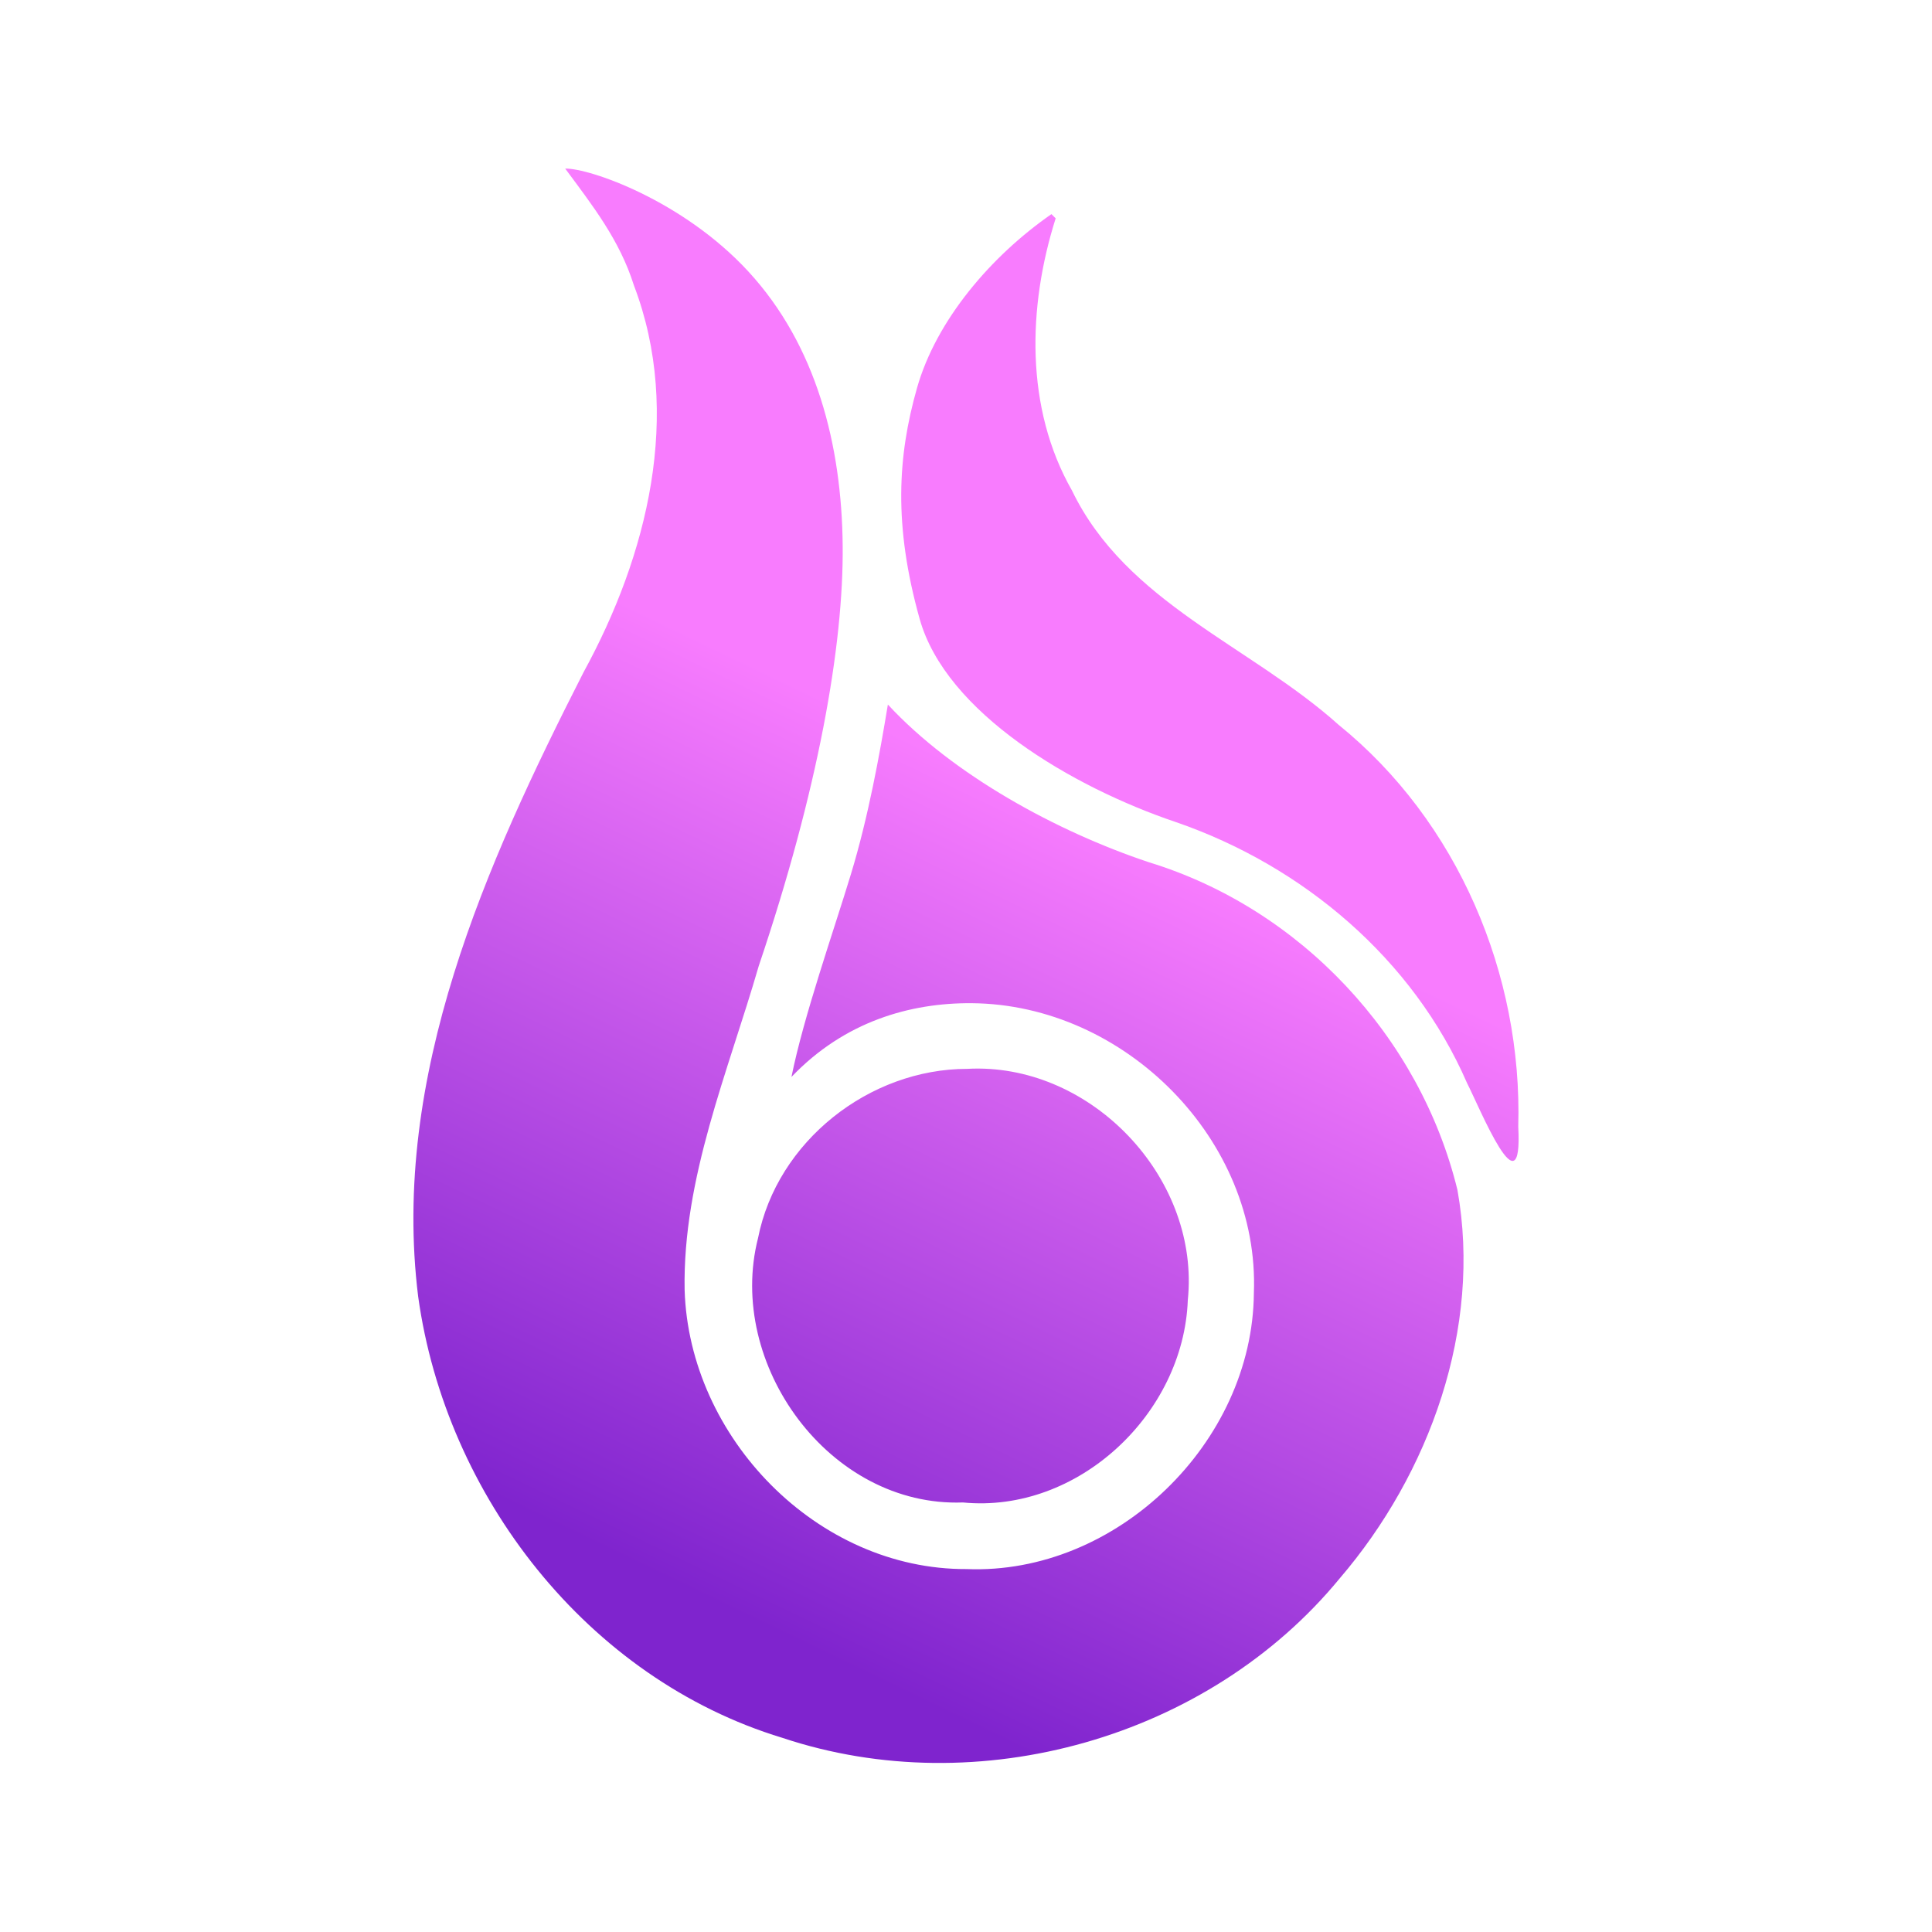
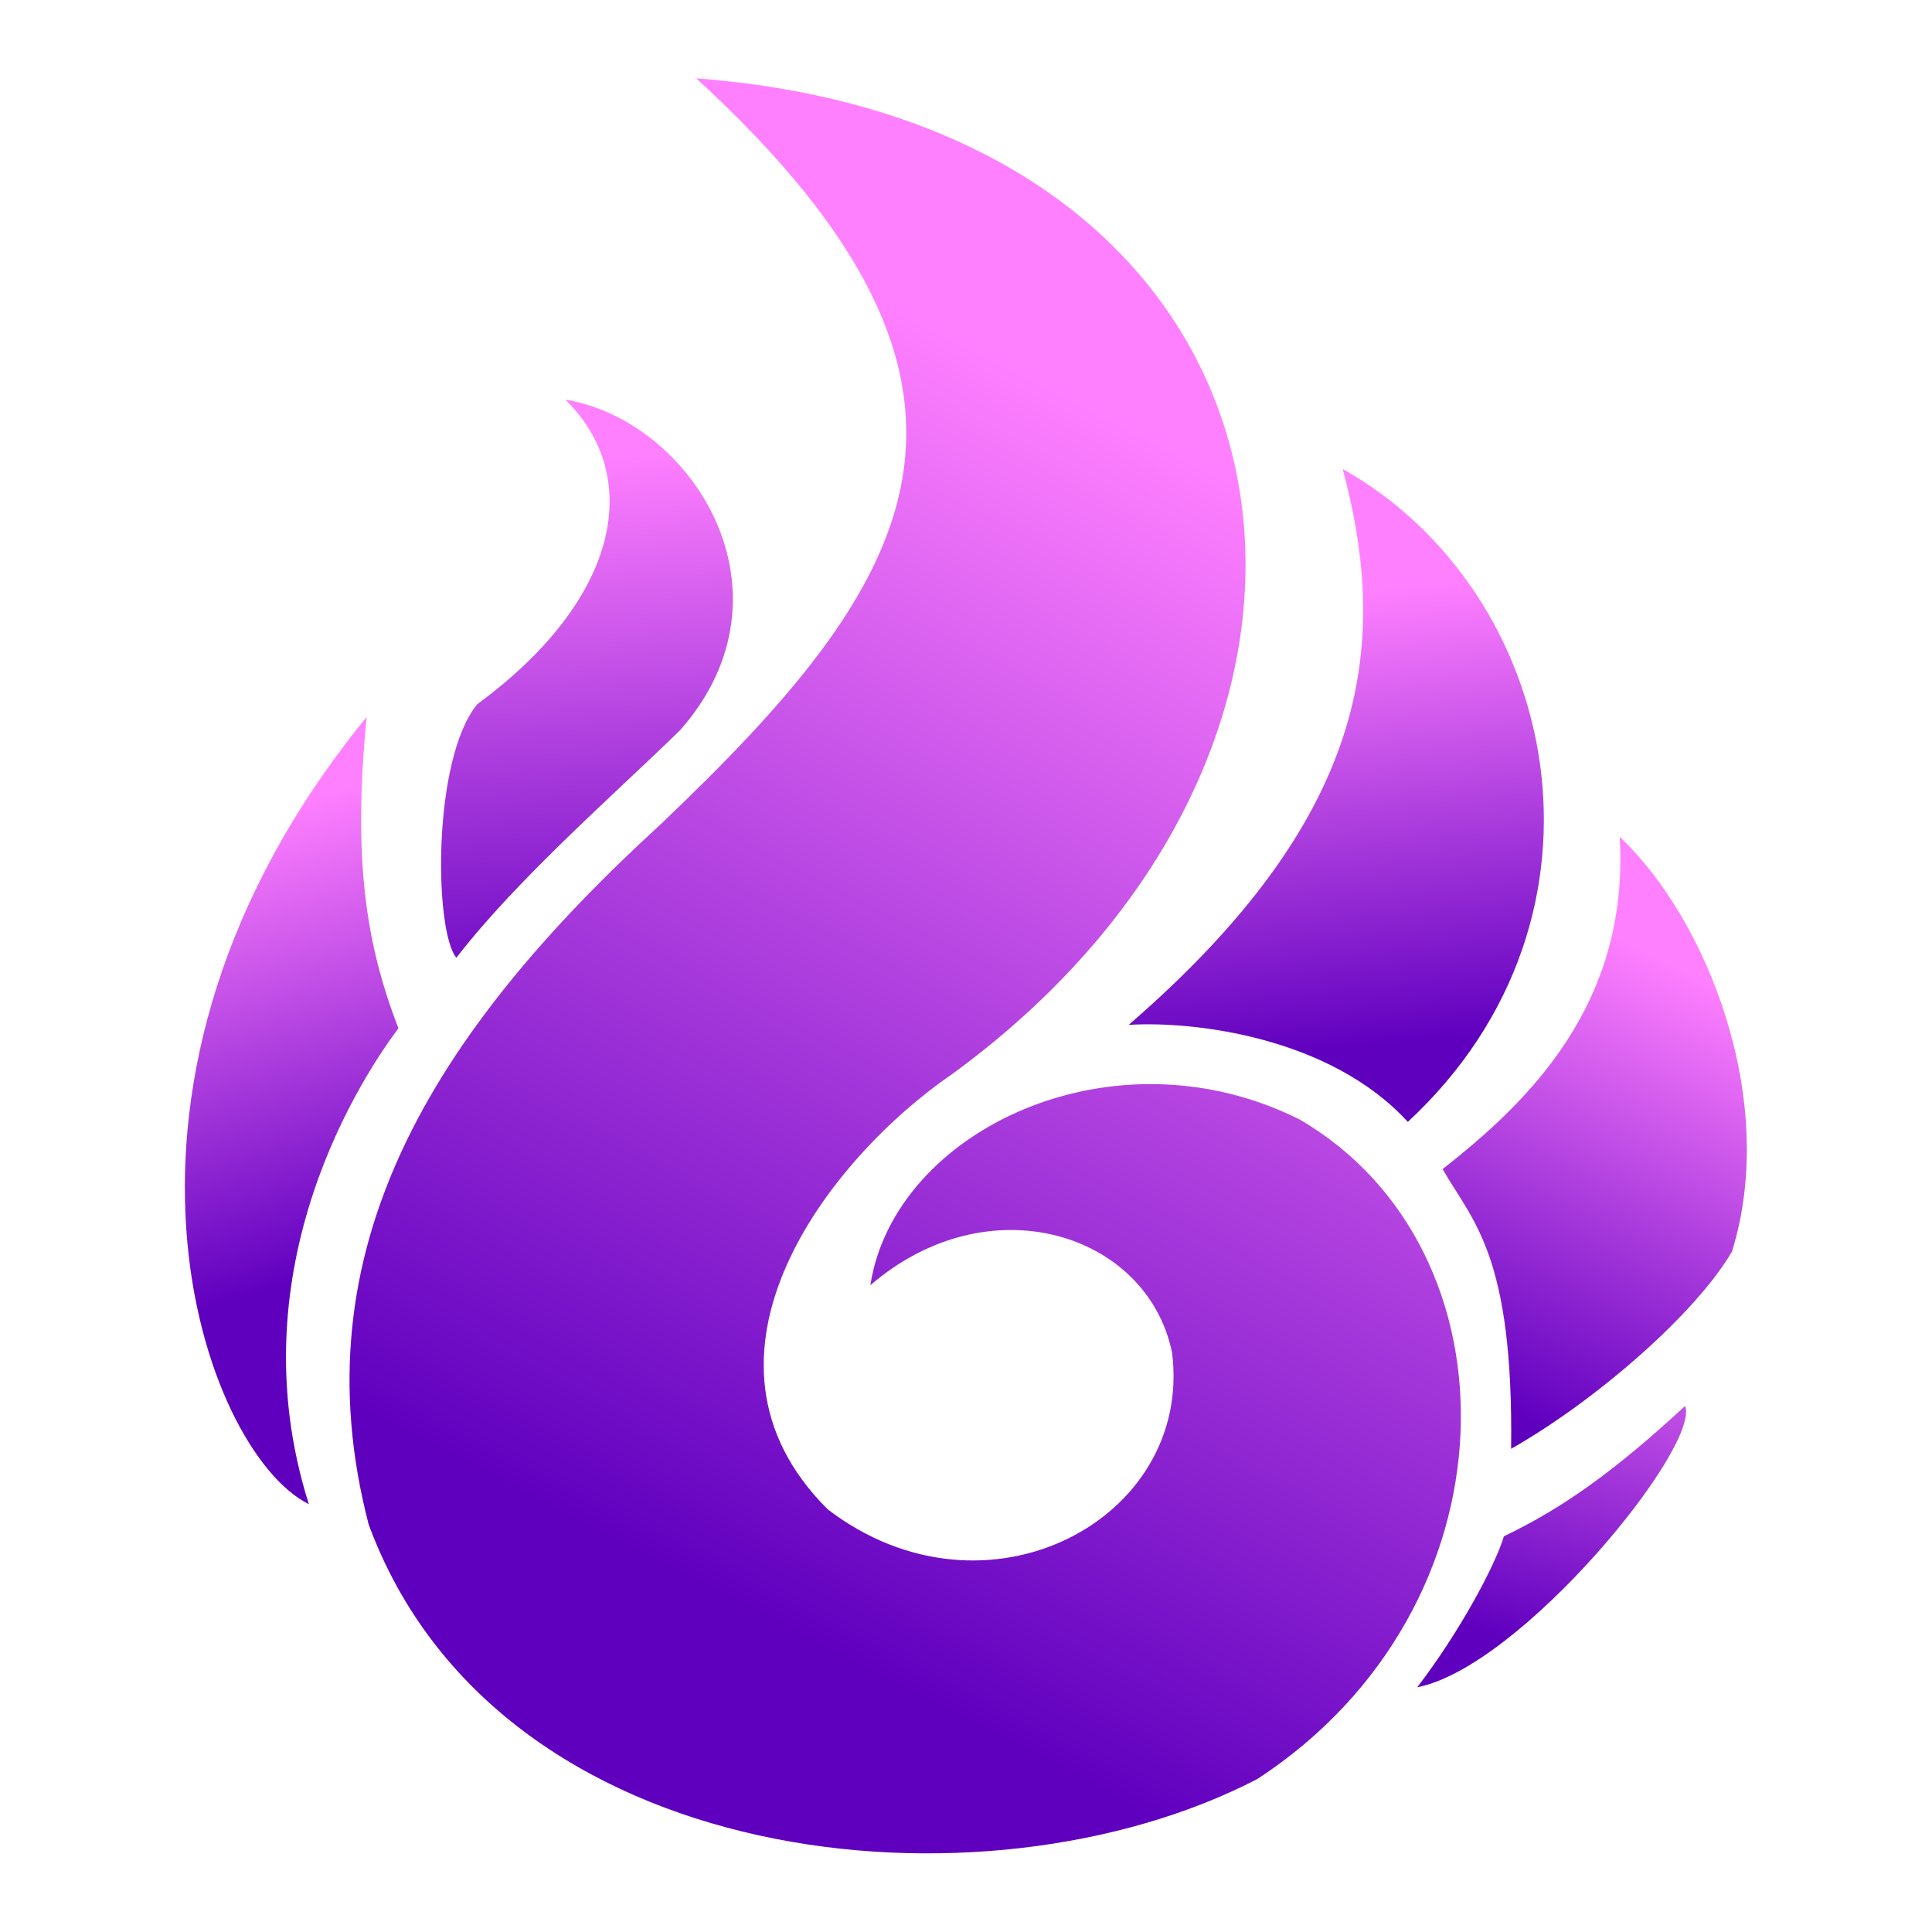
- <svg xmlns="http://www.w3.org/2000/svg" xmlns:xlink="http://www.w3.org/1999/xlink" width="1024" height="1024" viewBox="0 0 270.933 270.933">
+ <svg xmlns="http://www.w3.org/2000/svg" xmlns:xlink="http://www.w3.org/1999/xlink" width="1024" height="1024">
  <defs>
-     <linearGradient xlink:href="#a" id="b" x1="269.585" x2="488.27" y1="847.204" y2="393.079" gradientTransform="translate(5.168 5.035)scale(.2513)" gradientUnits="userSpaceOnUse" />
+     <linearGradient xlink:href="#a" id="b" x1="345.488" x2="326.393" y1="537.545" y2="278.277" gradientTransform="translate(25.645)" gradientUnits="userSpaceOnUse" />
    <linearGradient id="a">
-       <stop offset=".045" stop-color="#7f24ce" />
-       <stop offset="1" stop-color="#f87cfe" />
+       <stop offset="0" stop-color="#6000bf" />
+       <stop offset="1" stop-color="#ff80ff" />
    </linearGradient>
+     <linearGradient xlink:href="#a" id="c" x1="628.385" x2="605.516" y1="554.552" y2="345.675" gradientTransform="translate(25.645)" gradientUnits="userSpaceOnUse" />
+     <linearGradient xlink:href="#a" id="d" x1="711.173" x2="813.123" y1="702.796" y2="513.799" gradientTransform="translate(25.645)" gradientUnits="userSpaceOnUse" />
+     <linearGradient xlink:href="#a" id="e" x1="263.133" x2="199.507" y1="648.504" y2="445.445" gradientTransform="translate(25.645)" gradientUnits="userSpaceOnUse" />
+     <linearGradient xlink:href="#a" id="f" x1="760.851" x2="818.785" y1="829.706" y2="638.514" gradientTransform="translate(25.645)" gradientUnits="userSpaceOnUse" />
+     <linearGradient xlink:href="#a" id="g" x1="447.231" x2="722.686" y1="825.105" y2="341.161" gradientTransform="translate(25.645)" gradientUnits="userSpaceOnUse" />
  </defs>
-   <path fill="url(#b)" d="m 79.26,23.642 c 3.85,5.205 7.625,10.001 9.633,16.369 6.88,18.035 1.888,37.92 -7.065,54.272 -13.713,26.927 -27.022,56.619 -23.186,87.547 3.875,27.939 23.735,53.577 51.068,61.873 27.438,9.159 59.763,0.036 78.16,-22.355 12.622,-14.715 19.973,-35.101 16.514,-54.475 -5.263,-21.543 -22.049,-39.47 -43.281,-45.959 -12.864,-4.298 -27.407,-12.192 -36.592,-22.113 -1.16,7.033 -2.735,15.735 -5.182,23.788 -2.447,8.054 -6.628,19.933 -8.34,28.437 7.45,-7.81 16.704,-10.408 25.273,-10.343 21.511,0.164 40.423,19.229 39.573,40.668 -0.174,20.936 -19.256,39.528 -40.289,38.688 -20.953,0.095 -38.911,-18.451 -39.538,-39.142 -0.287,-15.702 6.095,-30.573 10.398,-45.447 8.332,-24.694 11.906,-44.92 11.767,-58.956 C 118.034,62.46 114.514,48.453 104.944,38.072 95.728,28.074 82.649,23.577 79.26,23.642 Z m 68.189,6.384 c -8.428,5.853 -16.138,14.822 -18.855,24.387 -2.716,9.565 -3.304,19.263 0.375,32.388 3.679,13.125 21.351,23.566 35.952,28.492 17.803,6.142 33.242,19.174 40.816,36.603 1.767,3.444 7.842,18.473 7.175,6.097 0.606,-21.348 -8.474,-42.81 -25.187,-56.345 -12.339,-11.08 -29.77,-17.071 -37.395,-32.857 -6.602,-11.582 -6.212,-25.776 -2.289,-38.173 l -0.296,-0.296 z M 137.254,149.851 c -0.536,-0.004 -1.073,0.009 -1.613,0.039 h -9.6e-4 c -13.742,0.004 -26.66,10.159 -29.338,23.74 -4.505,17.649 9.998,37.754 28.737,37.067 16.133,1.57 30.938,-12.435 31.532,-28.366 1.714,-16.669 -12.715,-32.378 -29.317,-32.48 z" paint-order="stroke fill markers" style="mix-blend-mode:normal" />
+   <g color="#000" paint-order="markers stroke fill">
+     <path fill="url(#b)" d="m 333.041,390.832 c 60.956,-49.645 68.888,-106.282 36.834,-141.001 52.955,9.639 98.778,89.197 48.017,153.006 -26.657,28.88 -68.133,68.803 -93.604,105.416 -9.271,-12.442 -10.125,-91.913 8.753,-117.421 z" style="-inkscape-stroke:none" transform="matrix(1.26737 0 0 1.14468 -169.116 -74.144)" />
+     <path fill="url(#c)" d="m 605.468,539.317 c 99.495,-95.417 109.652,-174.007 89.512,-257.379 90.54,56.344 120.323,206.655 27.218,302.306 -32.452,-39.308 -89.422,-46.801 -116.73,-44.926 z" style="-inkscape-stroke:none" transform="matrix(1.26737 0 0 1.14468 -169.116 -74.144)" />
+     <path fill="url(#d)" d="m 765.397,735.61 c 1.027,-90.005 -16.07,-105.169 -28.652,-129.511 34.981,-30.439 78.22,-75.638 74.074,-153.8 36.265,37.795 66.663,121.656 46.942,191.96 -14.859,28.349 -56.524,68.798 -92.364,91.35 z" style="-inkscape-stroke:none" transform="matrix(1.26737 0 0 1.14468 -169.116 -74.144)" />
+     <path fill="url(#e)" d="m 286.772,396.801 c -5.933,67.162 -0.014,105.765 13.279,144.12 C 286.963,560.259 230.933,650.697 262.607,761.242 218.558,737.233 161.826,566.002 286.772,396.801 Z" style="-inkscape-stroke:none" transform="matrix(1.26737 0 0 1.14468 -169.116 -74.144)" />
+     <path fill="url(#f)" d="m 726.132,846.03 c 17.736,-25.59 32.55,-56.278 36.255,-69.905 25.026,-13.294 46.489,-30.414 75.78,-60.351 6.376,19.042 -68.605,120.855 -112.035,130.255 z" style="-inkscape-stroke:none" transform="matrix(1.26737 0 0 1.14468 -169.116 -74.144)" />
+     <path fill="url(#g)" d="m 287.624,770.662 c -29.781,-126.684 26.211,-227.139 122.275,-324.391 105.332,-111.102 158.665,-199.02 14.749,-345.209 261.967,21.801 302.853,302.608 107.166,460.898 -51.666,39.082 -116.359,131.072 -52.202,201.699 66.221,56.081 152.881,4.625 143.984,-72.616 C 613.313,635.784 547.105,612.403 497.426,659.869 507.381,588.255 598.947,539.692 677.165,583.255 770.053,643.46 769.049,809.072 659.32,888.466 545.235,954.136 341.346,931.823 287.624,770.662 Z" style="-inkscape-stroke:none" transform="matrix(1.26737 0 0 1.14468 -169.116 -74.144)" />
+   </g>
</svg>
